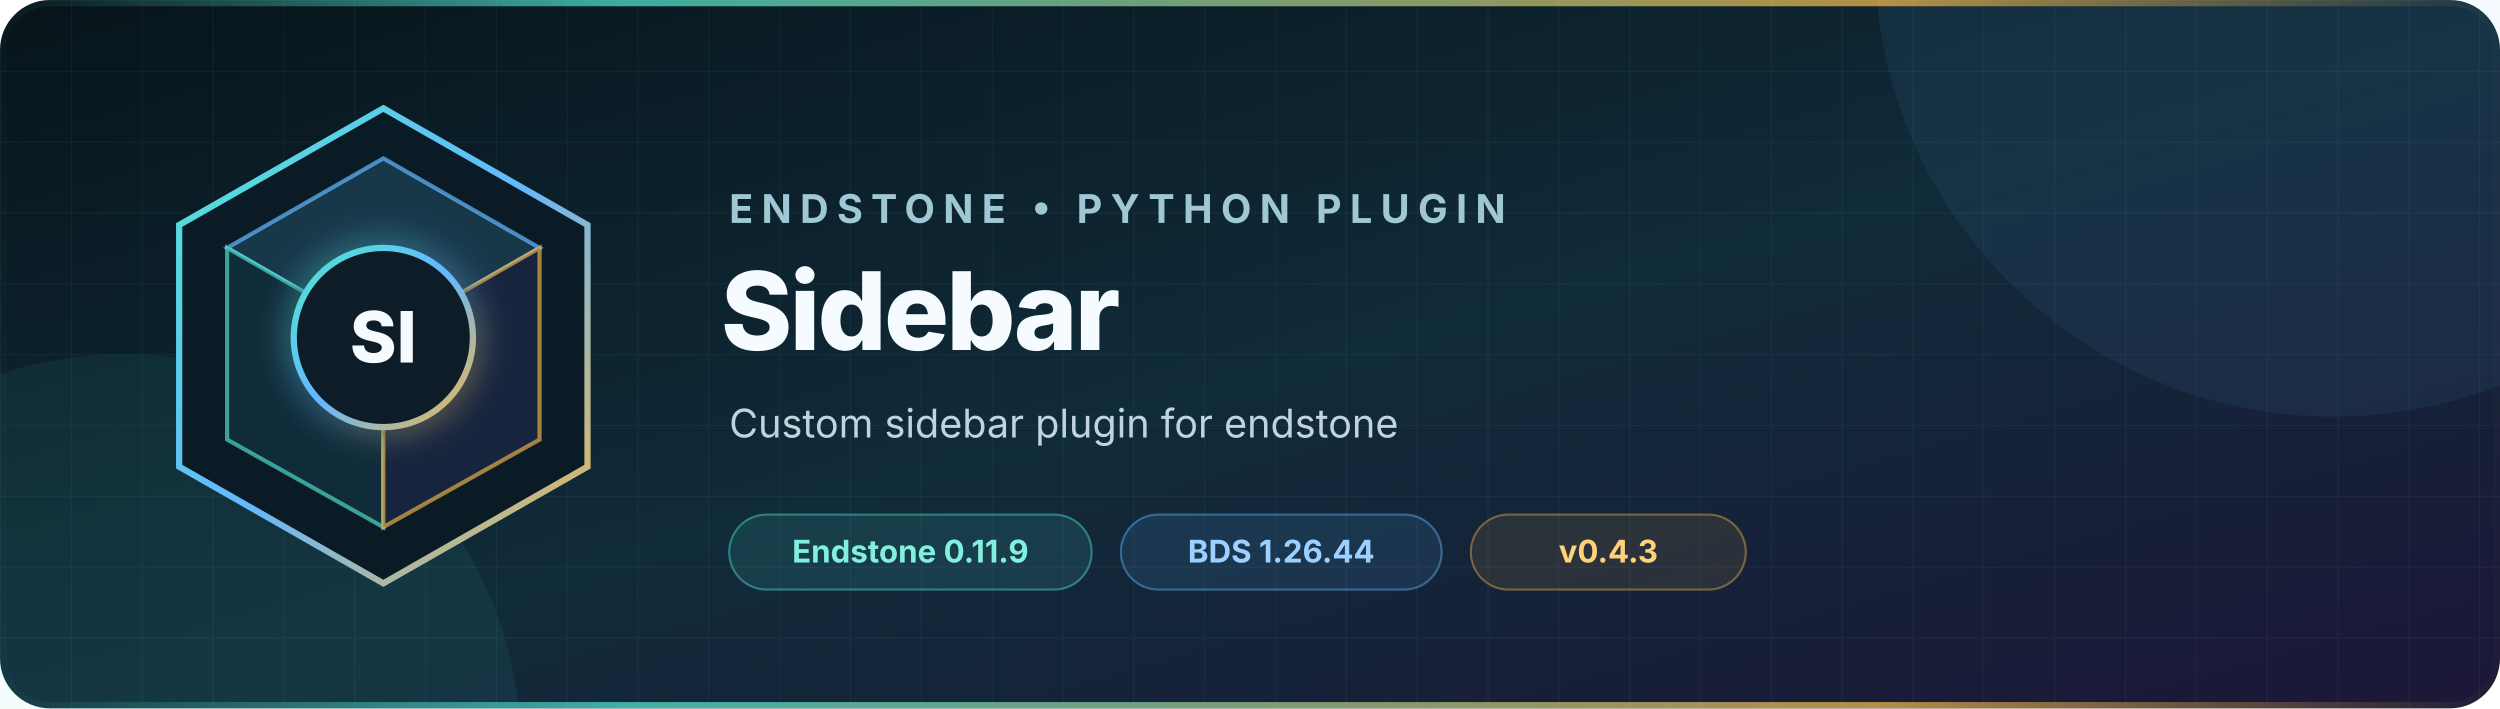
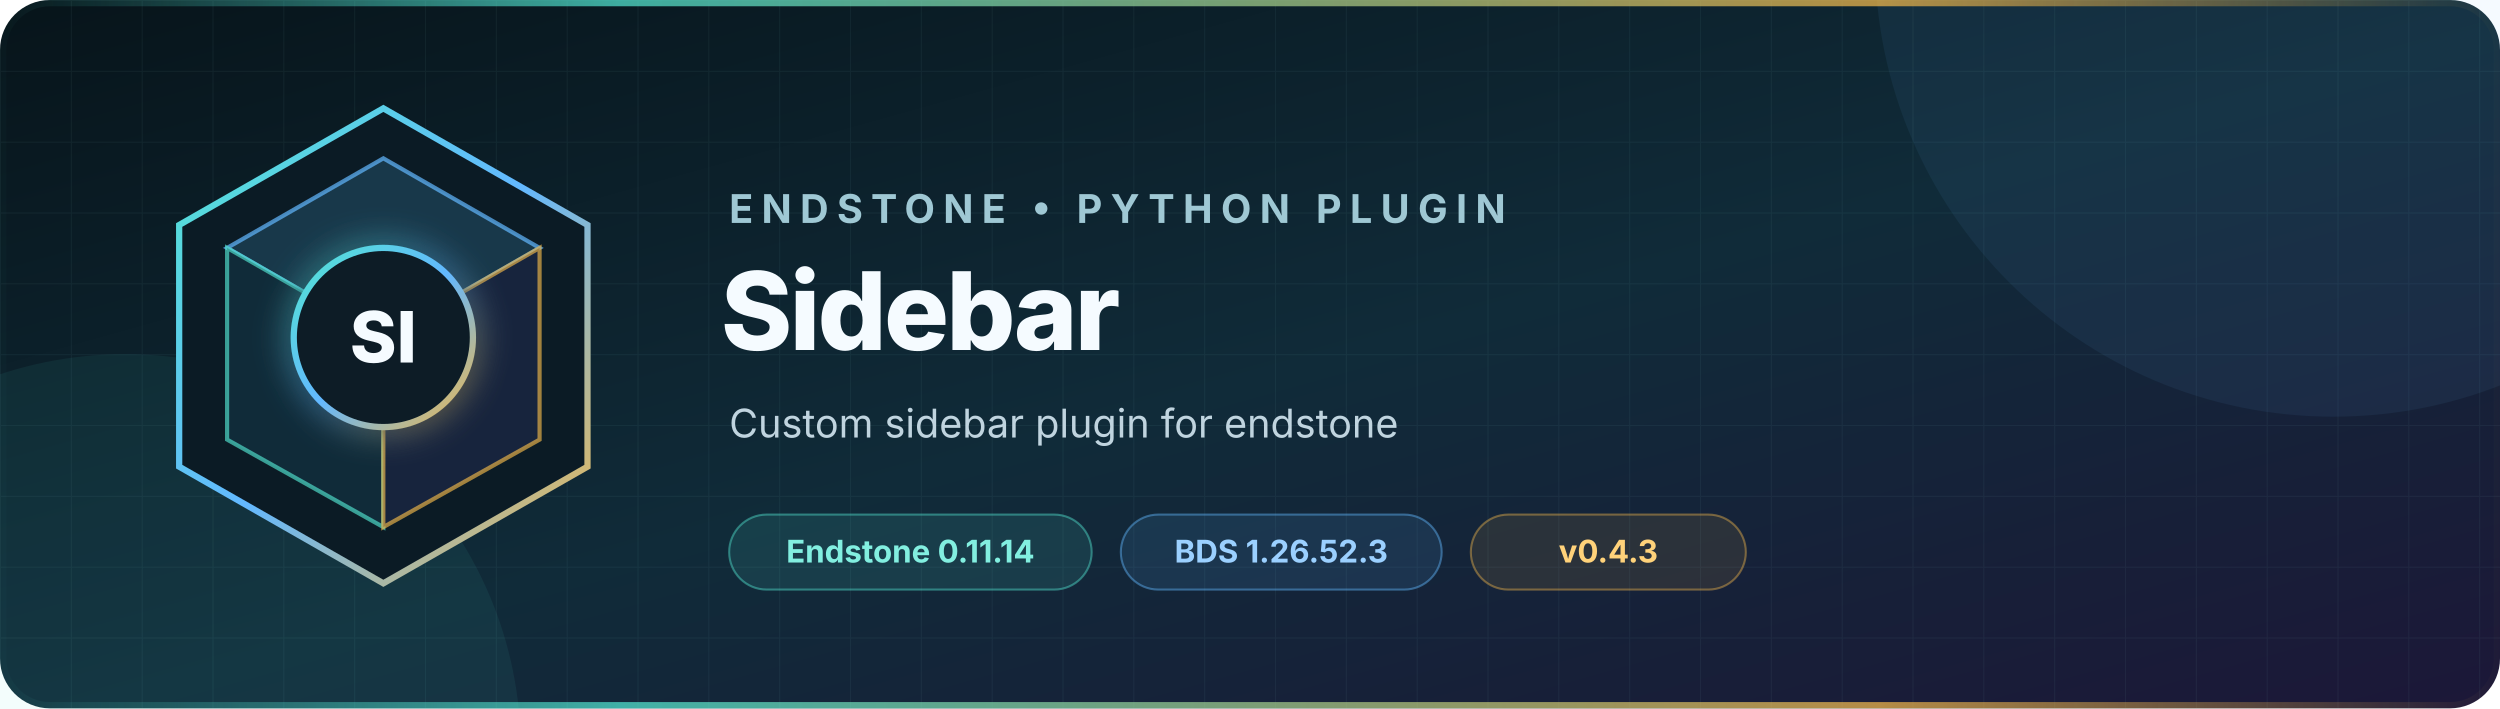
<svg xmlns="http://www.w3.org/2000/svg" width="1200" height="340" viewBox="0 0 1200 340" role="img" aria-labelledby="title description">
  <defs>
    <linearGradient id="background" x1="0" y1="0" x2="1" y2="1">
      <stop offset="0" stop-color="#07141a" />
      <stop offset="0.52" stop-color="#102b39" />
      <stop offset="1" stop-color="#1c1738" />
    </linearGradient>
    <linearGradient id="accent" x1="0" y1="0" x2="1" y2="1">
      <stop offset="0" stop-color="#52e5d1" />
      <stop offset="0.5" stop-color="#63b8ff" />
      <stop offset="1" stop-color="#f2b84b" />
    </linearGradient>
    <linearGradient id="rule" x1="0" y1="0" x2="1" y2="0">
      <stop offset="0" stop-color="#52e5d1" stop-opacity="0" />
      <stop offset="0.25" stop-color="#52e5d1" />
      <stop offset="0.75" stop-color="#f2b84b" />
      <stop offset="1" stop-color="#f2b84b" stop-opacity="0" />
    </linearGradient>
    <pattern id="grid" width="34" height="34" patternUnits="userSpaceOnUse">
      <path d="M34 0H0V34" fill="none" stroke="#9cdceb" stroke-opacity="0.055" />
    </pattern>
    <filter id="glow" x="-50%" y="-50%" width="200%" height="200%">
      <feGaussianBlur stdDeviation="8" result="blur" />
      <feMerge>
        <feMergeNode in="blur" />
        <feMergeNode in="SourceGraphic" />
      </feMerge>
    </filter>
  </defs>
  <rect width="1200" height="340" rx="24" fill="url(#background)" />
  <rect width="1200" height="340" rx="24" fill="url(#grid)" />
  <circle cx="1120" cy="-20" r="220" fill="#63b8ff" opacity="0.07" />
  <circle cx="60" cy="360" r="190" fill="#52e5d1" opacity="0.07" />
  <g transform="translate(72 48)">
    <path d="M112 4 210 60v116l-98 56-98-56V60Z" fill="#0b1b25" stroke="url(#accent)" stroke-width="3" />
    <path d="m112 28 75 43-75 43-75-43Z" fill="#18384a" stroke="#63b8ff" stroke-opacity="0.7" stroke-width="2" />
    <path d="m37 71 75 43v91l-75-42Z" fill="#102b39" stroke="#52e5d1" stroke-opacity="0.65" stroke-width="2" />
    <path d="m187 71-75 43v91l75-42Z" fill="#17243d" stroke="#f2b84b" stroke-opacity="0.65" stroke-width="2" />
    <circle cx="112" cy="114" r="43" fill="#0b1b25" stroke="url(#accent)" stroke-width="3" filter="url(#glow)" />
    <text x="112" y="126" text-anchor="middle" fill="#f5fbff" font-family="Inter, Segoe UI, Arial, sans-serif" font-size="34" font-weight="760">SI</text>
  </g>
  <g font-family="Inter, Segoe UI, Arial, sans-serif">
    <text x="350" y="107" fill="#9fc8d4" font-size="19" font-weight="650" letter-spacing="4">ENDSTONE • PYTHON PLUGIN</text>
    <text x="346" y="168" fill="#f5fbff" font-size="52" font-weight="760" letter-spacing="-1.3">Sidebar</text>
    <text x="350" y="210" fill="#c0d4df" font-size="19">Custom sidebar plugin for endstone</text>
    <g transform="translate(350 247)" font-size="15" font-weight="650">
      <rect width="174" height="36" rx="18" fill="#52e5d1" fill-opacity="0.11" stroke="#52e5d1" stroke-opacity="0.44" />
-       <text x="87" y="23" text-anchor="middle" fill="#82efe0">Endstone 0.11.9</text>
+       <text x="87" y="23" text-anchor="middle" fill="#82efe0">Endstone 0.11.14</text>
      <rect x="188" width="154" height="36" rx="18" fill="#63b8ff" fill-opacity="0.11" stroke="#63b8ff" stroke-opacity="0.44" />
-       <text x="265" y="23" text-anchor="middle" fill="#9bd0ff">BDS 1.26.44</text>
+       <text x="265" y="23" text-anchor="middle" fill="#9bd0ff">BDS 1.26.52.3</text>
      <rect x="356" width="132" height="36" rx="18" fill="#f2b84b" fill-opacity="0.1" stroke="#f2b84b" stroke-opacity="0.42" />
      <text x="422" y="23" text-anchor="middle" fill="#ffd27a">v0.4.3</text>
    </g>
  </g>
  <rect x="1.5" y="1.5" width="1197" height="337" rx="22.5" fill="none" stroke="url(#rule)" stroke-width="3" opacity="0.72" />
</svg>
